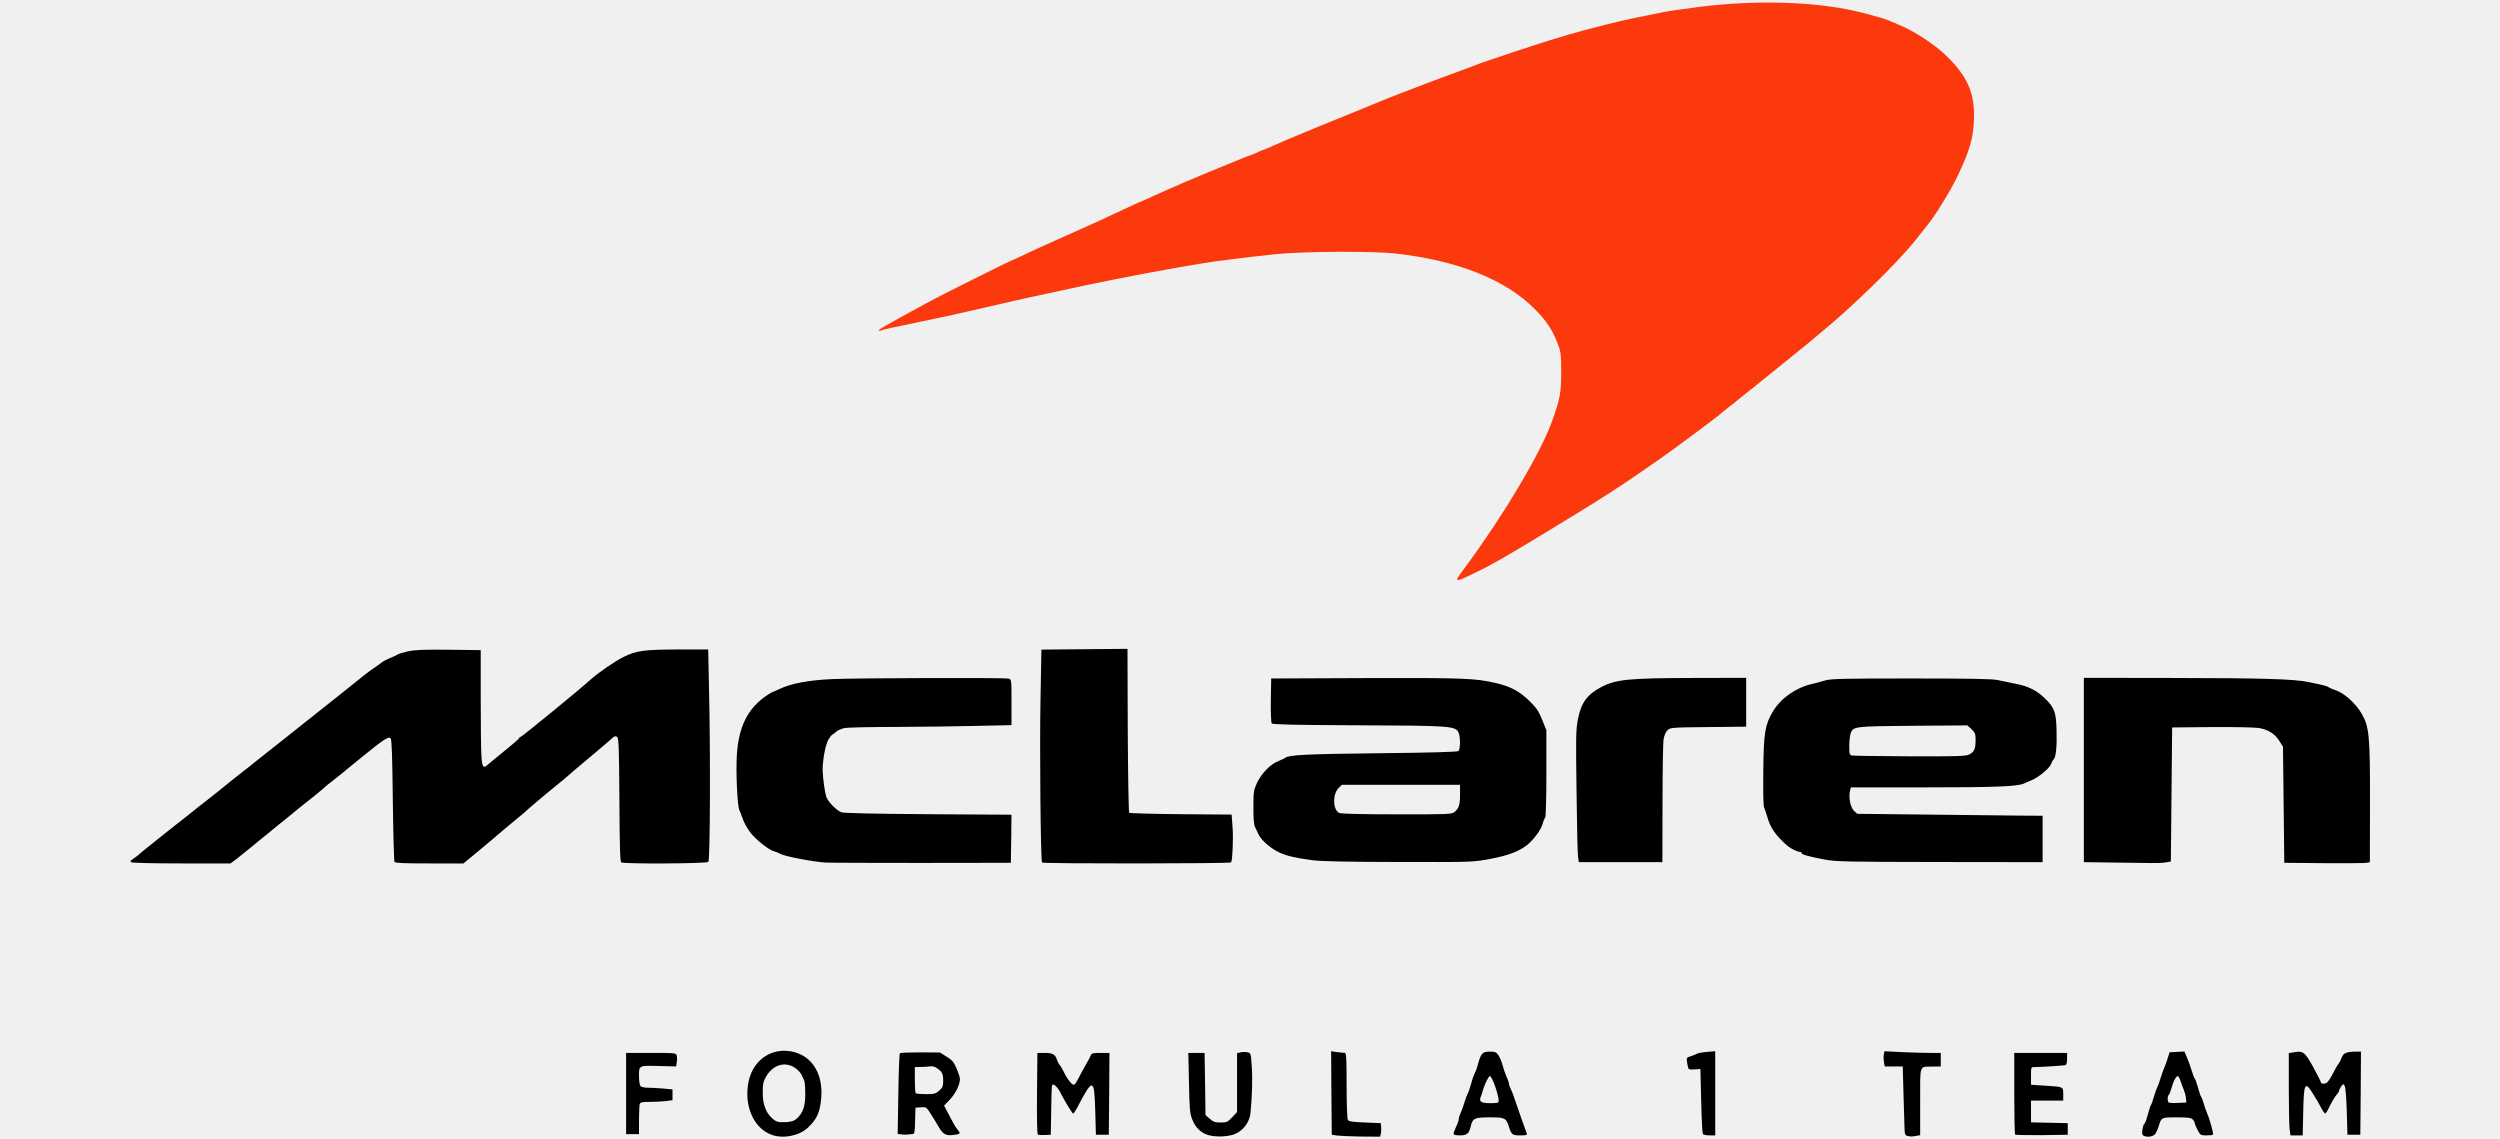
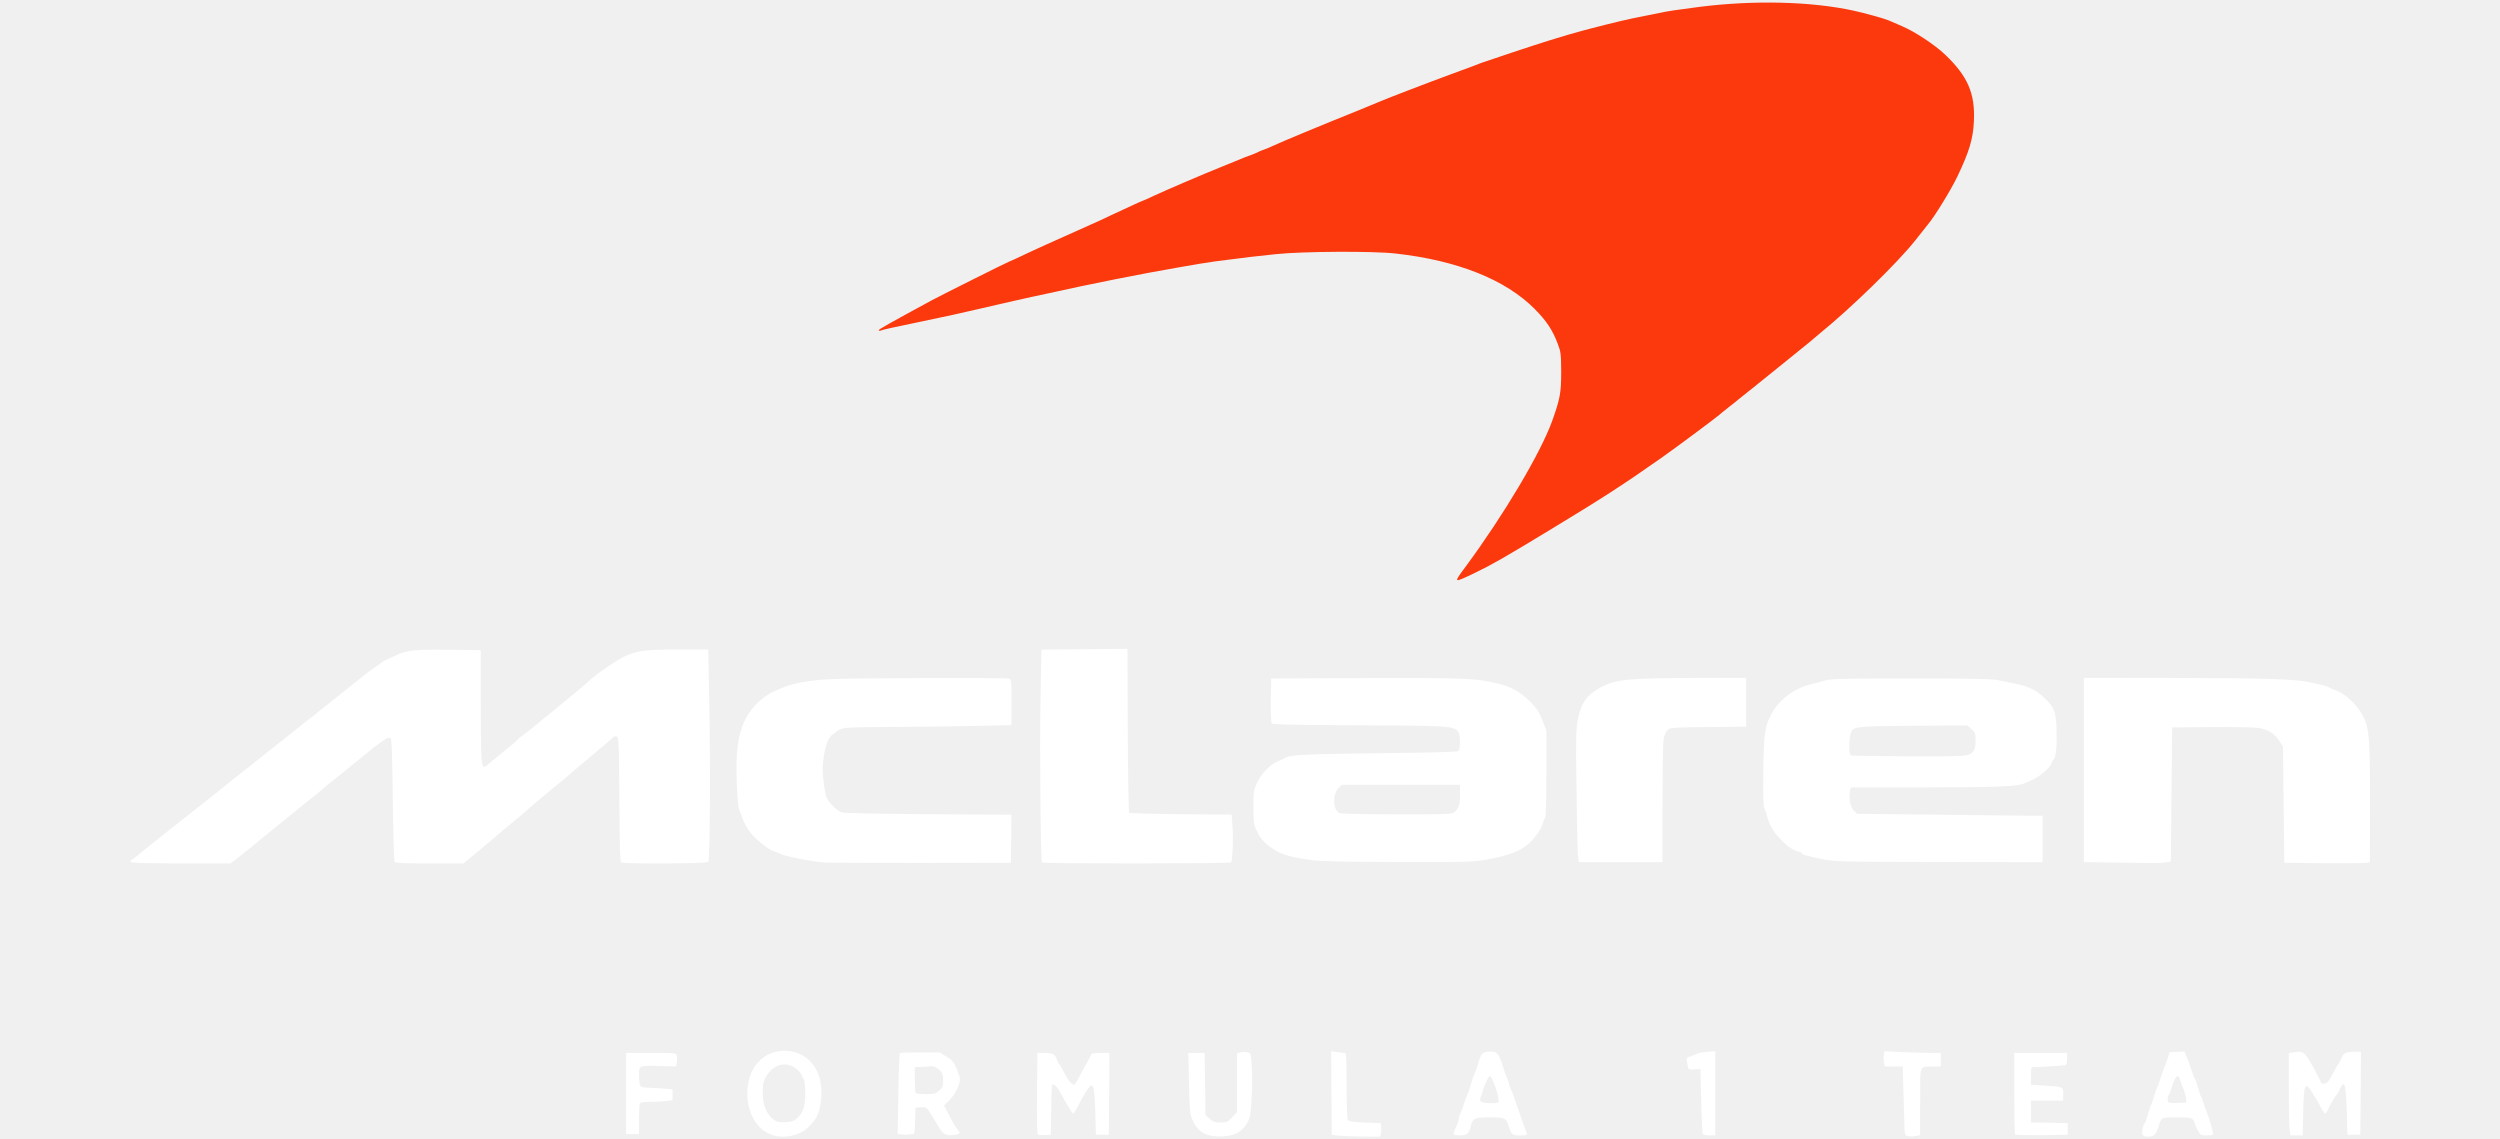
- <svg xmlns="http://www.w3.org/2000/svg" height="1139" viewBox="170 81 17381 8837" width="2500">
+ <svg xmlns="http://www.w3.org/2000/svg" fill="#ffffff" height="1139" viewBox="170 81 17381 8837" width="2500">
  <path d="m5148 8885c-144-53-219-237-175-425 38-156 173-249 326-222 170 30 261 187 231 398-12 88-37 136-103 197-67 61-190 85-279 52zm197-126c48-45 65-94 65-191 0-49-4-96-9-106-5-9-14-29-21-44s-30-39-51-53c-78-51-169-23-223 69-22 38-26 56-26 126 0 88 24 153 72 196 33 30 46 34 110 31 43-3 62-9 83-28zm3181 125c-51-18-90-58-114-119-18-44-21-79-25-282l-5-233h126l4 241 3 241 33 29c27 24 41 29 84 29 47 0 54-3 90-40l38-41v-457l26-6c15-4 39-4 54-1 27 6 27 7 34 107 7 94 3 242-10 366-8 76-64 145-136 167-63 18-150 18-202-1zm1009 7-40-6-3-324-2-324 46 7c26 3 53 6 60 6 12 0 14 46 14 253 0 141 4 259 10 267 7 12 38 16 132 20l123 5 3 29c2 15 1 39-2 52l-6 24-148-1c-81-1-165-5-187-8zm4423 2c-13-3-18-16-19-46-1-23-4-143-8-267l-6-225h-140l-6-33c-3-18-4-45-1-59l5-26 135 7c74 3 173 6 219 6h83v105l-64 1c-105 2-96-22-96 272v260l-31 6c-34 6-44 6-71-1zm1833-2c-9-6-11-20-6-50 4-22 10-41 14-41 5 0 16-30 26-67 10-38 21-72 25-78 5-5 16-37 25-70 10-33 21-64 25-70 4-5 15-35 24-65s22-68 30-85c7-16 20-50 27-75l14-45 58-3 57-3 19 44c11 24 27 71 37 103 10 33 21 61 25 64s15 34 25 70c9 36 20 67 24 70 3 3 12 25 19 50s19 59 26 75c21 47 53 163 47 169-3 4-26 6-51 6-44 0-47-2-69-42-12-24-22-48-22-55 0-6-7-19-16-27-12-13-39-16-123-16-120 0-120 0-140 68-7 24-20 52-29 63-17 20-66 26-91 10zm331-291c-2-19-10-48-17-65-7-16-19-47-25-67-6-21-16-38-21-38-14 0-35 40-49 93-7 26-17 50-21 53-11 6-12 48-2 58 4 4 37 6 73 4l65-3zm-9961 283-34-4 5-310c2-169 8-312 12-316 4-5 76-7 159-7l152 1 51 32c43 26 56 41 78 92 14 33 26 70 26 82 0 43-34 113-78 159l-45 47 28 53c15 29 36 68 46 87 10 18 26 42 35 52 22 24 15 30-39 36-57 7-80-7-113-65-15-26-42-71-61-100-33-52-35-53-76-50l-42 3-3 103c-2 92-4 102-22 102-10 0-24 2-32 3-7 2-28 2-47 0zm288-340c27-24 31-34 31-80 0-53-9-69-55-99-12-8-33-12-46-10-13 3-45 5-71 5l-48 1v98c0 54 3 102 7 105 3 4 39 7 79 7 64 0 75-3 103-27zm766 341c-6-2-9-116-7-319l3-315h58c61 0 82 12 95 57 4 13 13 29 19 35 7 7 22 33 34 58 30 61 67 105 81 96 6-4 20-26 32-49 11-23 36-69 55-102s38-68 41-77c5-15 19-18 75-18h69l-2 318-3 317h-100l-5-182c-7-261-18-263-142-25-12 23-25 42-30 42-7 0-62-91-99-163-23-45-57-74-64-56-3 8-6 97-7 199l-3 185-45 2c-25 1-49 0-55-3zm3225-7c0-7 9-32 20-55 11-22 20-49 20-59s6-29 13-43 21-52 31-85 22-64 26-70c4-5 16-39 26-75 9-36 23-74 29-85 7-11 18-42 25-70 22-81 35-95 90-95 42 0 51 4 68 28 10 15 25 50 32 77 7 28 21 68 31 91 11 22 19 47 19 55s7 27 15 42 23 56 34 90 34 100 51 147 34 93 37 103c5 15-2 17-50 17-61 0-68-6-87-65-22-71-30-75-149-75-117 0-133 7-147 67-13 58-30 73-84 73-35 0-50-4-50-13zm350-254c0-48-52-193-68-193-10 0-38 56-53 105-6 22-15 50-20 61-12 33 8 44 78 44 53 0 63-3 63-17zm1584 256c-4-7-10-122-13-258l-6-246-46 3c-44 3-47 1-52-25-13-67-13-66 23-77 19-6 41-15 49-20 7-5 42-11 77-14l64-5v653h-44c-25 0-48-5-52-11zm2423 5c-4-4-7-148-7-321v-313h410v45c0 28-5 47-12 50-13 3-189 15-240 15-28 0-28 0-28 69v68l106 7c151 10 144 6 144 74v42h-250v169l143 3 142 3v90l-201 3c-110 1-203-1-207-4zm2129-46c-3-29-6-173-6-319v-267l36-6c75-15 88-4 154 115 33 60 60 114 60 120s12 9 26 7c21-2 34-17 63-72 20-39 41-76 48-83 6-7 17-28 24-47 13-36 38-46 117-46h32l-2 323-3 322h-100l-5-180c-3-104-10-188-16-199-11-18-12-17-28 5-9 13-16 28-16 33s-7 17-16 27c-17 19-42 62-69 117-8 17-19 32-23 32s-18-19-30-42c-23-44-29-55-72-123-55-87-64-65-68 158l-4 177h-95zm-12906-273v-315h194c188 0 194 1 199 21 3 11 3 35 0 52l-5 32-121-3c-171-5-167-6-167 76 0 40 5 73 12 80s31 12 53 12c23 0 76 3 118 6l77 7v84l-52 7c-29 3-85 6-124 6-56 0-73 3-78 16-3 9-6 65-6 125v109h-100zm-3839-1794c-11-7-7-13 15-27 16-11 36-26 45-34 8-8 31-27 50-42 56-44 172-137 195-156 22-18 48-38 124-97 25-20 57-46 72-58s37-30 50-39c31-23 190-150 248-198 14-12 50-40 80-63s60-46 66-52c7-5 25-20 40-32 16-12 115-91 221-175 105-84 280-223 388-308 107-85 206-164 219-175s47-36 75-55 57-40 64-46c7-5 32-18 57-28s50-22 55-26c6-5 42-16 80-25 56-12 120-15 319-13l248 3v360c0 198 2 402 5 453 6 98 14 109 52 74 10-9 68-57 130-107 61-49 111-93 111-97s4-8 9-8c9 0 468-375 545-446 60-54 194-146 260-178 97-47 158-55 417-56h236l6 293c12 512 9 1341-5 1355s-654 17-675 4c-10-6-13-119-15-486-3-423-5-480-19-489-11-7-22-4-40 14-14 13-90 78-169 144s-156 131-171 145-41 35-56 47c-46 36-229 189-250 209-11 11-31 28-44 39-94 77-219 182-249 209-8 7-59 50-114 95l-98 81h-264c-199 0-265-3-271-12-4-7-10-223-13-480-4-341-8-470-17-479-17-17-54 8-249 167-93 77-186 152-207 168-21 15-52 40-67 55-16 14-42 36-57 48s-48 38-73 58c-42 33-62 49-123 100-13 11-37 30-53 43-16 12-63 50-105 85-147 121-224 182-265 215l-43 32h-378c-208 0-384-4-392-9zm5384 2c-97-6-320-49-350-68-11-6-31-15-45-18-43-11-147-94-190-152-23-31-48-78-56-103-9-26-20-55-25-65-16-29-28-293-20-427 14-221 84-362 229-461 24-16 45-29 48-29s30-12 60-26c85-40 221-66 399-74 191-9 1340-12 1373-4 22 6 22 8 22 184v177l-277 6c-153 4-433 7-623 8-190 0-366 4-391 8s-56 17-69 29-26 22-29 22-17 16-29 35c-24 34-49 167-47 245 2 61 16 164 27 200 11 38 76 105 117 123 17 7 246 12 674 15l647 4-2 187-3 186-695 1c-382 0-717-1-745-3zm1682 0c-11-18-19-888-12-1255l7-397 334-3 334-3 2 632c2 347 7 635 11 640 5 4 186 9 402 11l393 3 7 96c7 89 0 257-11 275-7 10-1461 11-1467 1zm8311 0-228-3v-1430l673 1c714 1 959 8 1072 32 129 27 140 30 160 43 11 6 31 15 45 19 67 20 161 104 207 186 57 99 64 171 63 691l-1 458-22 5c-12 3-161 4-332 3l-310-3-5-450-5-450-26-42c-35-58-90-93-163-104-34-5-198-8-366-7l-305 3-5 520-5 520-40 7c-22 4-71 6-110 5-38-1-172-3-297-4zm-6213-18c-136-18-198-33-257-60-67-31-142-96-162-142-10-21-22-48-29-61-6-13-11-75-10-150 0-117 2-132 28-187 34-73 104-145 165-169 25-10 50-21 55-26 28-22 165-29 725-35 396-4 609-10 617-17 16-13 17-108 2-142-25-53-48-55-827-58-442-2-616-6-623-14-5-7-8-85-7-180l3-169 740-3c758-2 839 1 1001 38 115 26 190 66 268 145 50 49 68 77 94 142l32 80v336c0 185-4 338-9 341-4 3-14 25-20 49-13 46-66 118-118 162-63 51-147 83-289 110-137 25-138 25-708 24-413-1-599-5-671-14zm1101-373c35-28 44-56 44-136v-76h-917l-26 26c-47 47-44 168 5 192 16 7 164 11 448 11 388 1 427-1 446-17zm960 351c-4-21-9-251-12-510-6-426-5-482 11-563 25-128 72-192 184-250 111-58 214-68 714-69l407-1v379l-295 3c-287 3-295 4-316 25-13 12-25 42-30 70-4 26-8 252-8 501l-1 452h-648zm1913 17c-129-25-179-39-179-50 0-6-7-10-15-10-19 0-69-25-96-48-88-77-132-139-154-220-9-31-21-66-26-77-6-12-8-127-6-285 3-292 13-354 72-455 61-104 177-187 300-216 28-6 75-19 105-28 48-14 133-16 670-16 450 0 630 3 670 12 30 7 91 19 135 28 102 19 167 51 230 112 76 72 89 107 93 242 4 132-4 215-22 234-8 7-16 23-20 35-10 31-93 101-146 124-25 11-54 23-65 28-50 23-224 30-766 30h-577l-7 30c-11 52 4 125 32 152l25 23 546 6c301 4 625 7 720 8l172 1v360l-797-1c-729-1-806-3-894-19zm1121-815c40-21 50-43 50-110 0-51-3-60-32-87l-32-29-420 3c-460 4-466 4-486 61-5 16-10 60-10 98 0 62 2 68 23 72 12 2 215 5 450 6 364 1 432-1 457-14z" />
  <path d="m10533 4478c297-402 581-880 672-1131 61-171 70-218 70-382-1-137-3-156-27-217-40-106-86-176-178-269-226-228-598-377-1080-431-173-20-724-17-930 5-149 15-213 23-470 56-41 6-100 15-130 20s-98 17-150 26c-275 47-712 134-1005 200-38 8-101 22-140 30-38 8-97 21-130 29s-94 22-135 31-100 23-130 30c-177 41-249 57-475 104-212 44-277 58-297 66-10 4-18 3-18-2 0-7 74-49 415-234 71-38 592-299 598-299 3 0 56-24 118-54 63-29 141-66 174-80 63-29 281-126 350-157 22-9 87-39 145-67 146-68 241-112 245-112 2 0 41-17 87-39 104-48 388-170 533-228 61-24 124-50 140-57 17-8 53-22 80-31 28-10 55-22 60-25 6-4 21-11 35-15s48-18 75-31c85-39 374-159 670-278 77-31 149-61 160-66 39-18 354-139 560-215 116-42 219-81 230-86 20-8 428-144 520-172 88-28 229-69 280-82 241-63 345-87 465-110 47-9 103-20 125-25 45-11 135-24 305-46 423-53 866-42 1195 30 80 17 241 62 270 75 11 5 57 25 102 44 100 42 258 146 339 224 173 166 231 299 221 513-6 137-35 235-128 430-52 108-176 310-230 374-9 12-54 68-100 126-136 171-496 522-734 715-27 22-65 54-84 71-20 17-117 95-216 175-99 79-182 146-185 149s-36 30-75 60c-38 30-72 57-75 60s-36 30-75 60c-38 30-72 57-75 61-9 10-360 272-450 334-299 210-449 307-870 562-341 207-444 266-575 329-170 81-168 82-72-48z" fill="#fc390d" />
</svg>
